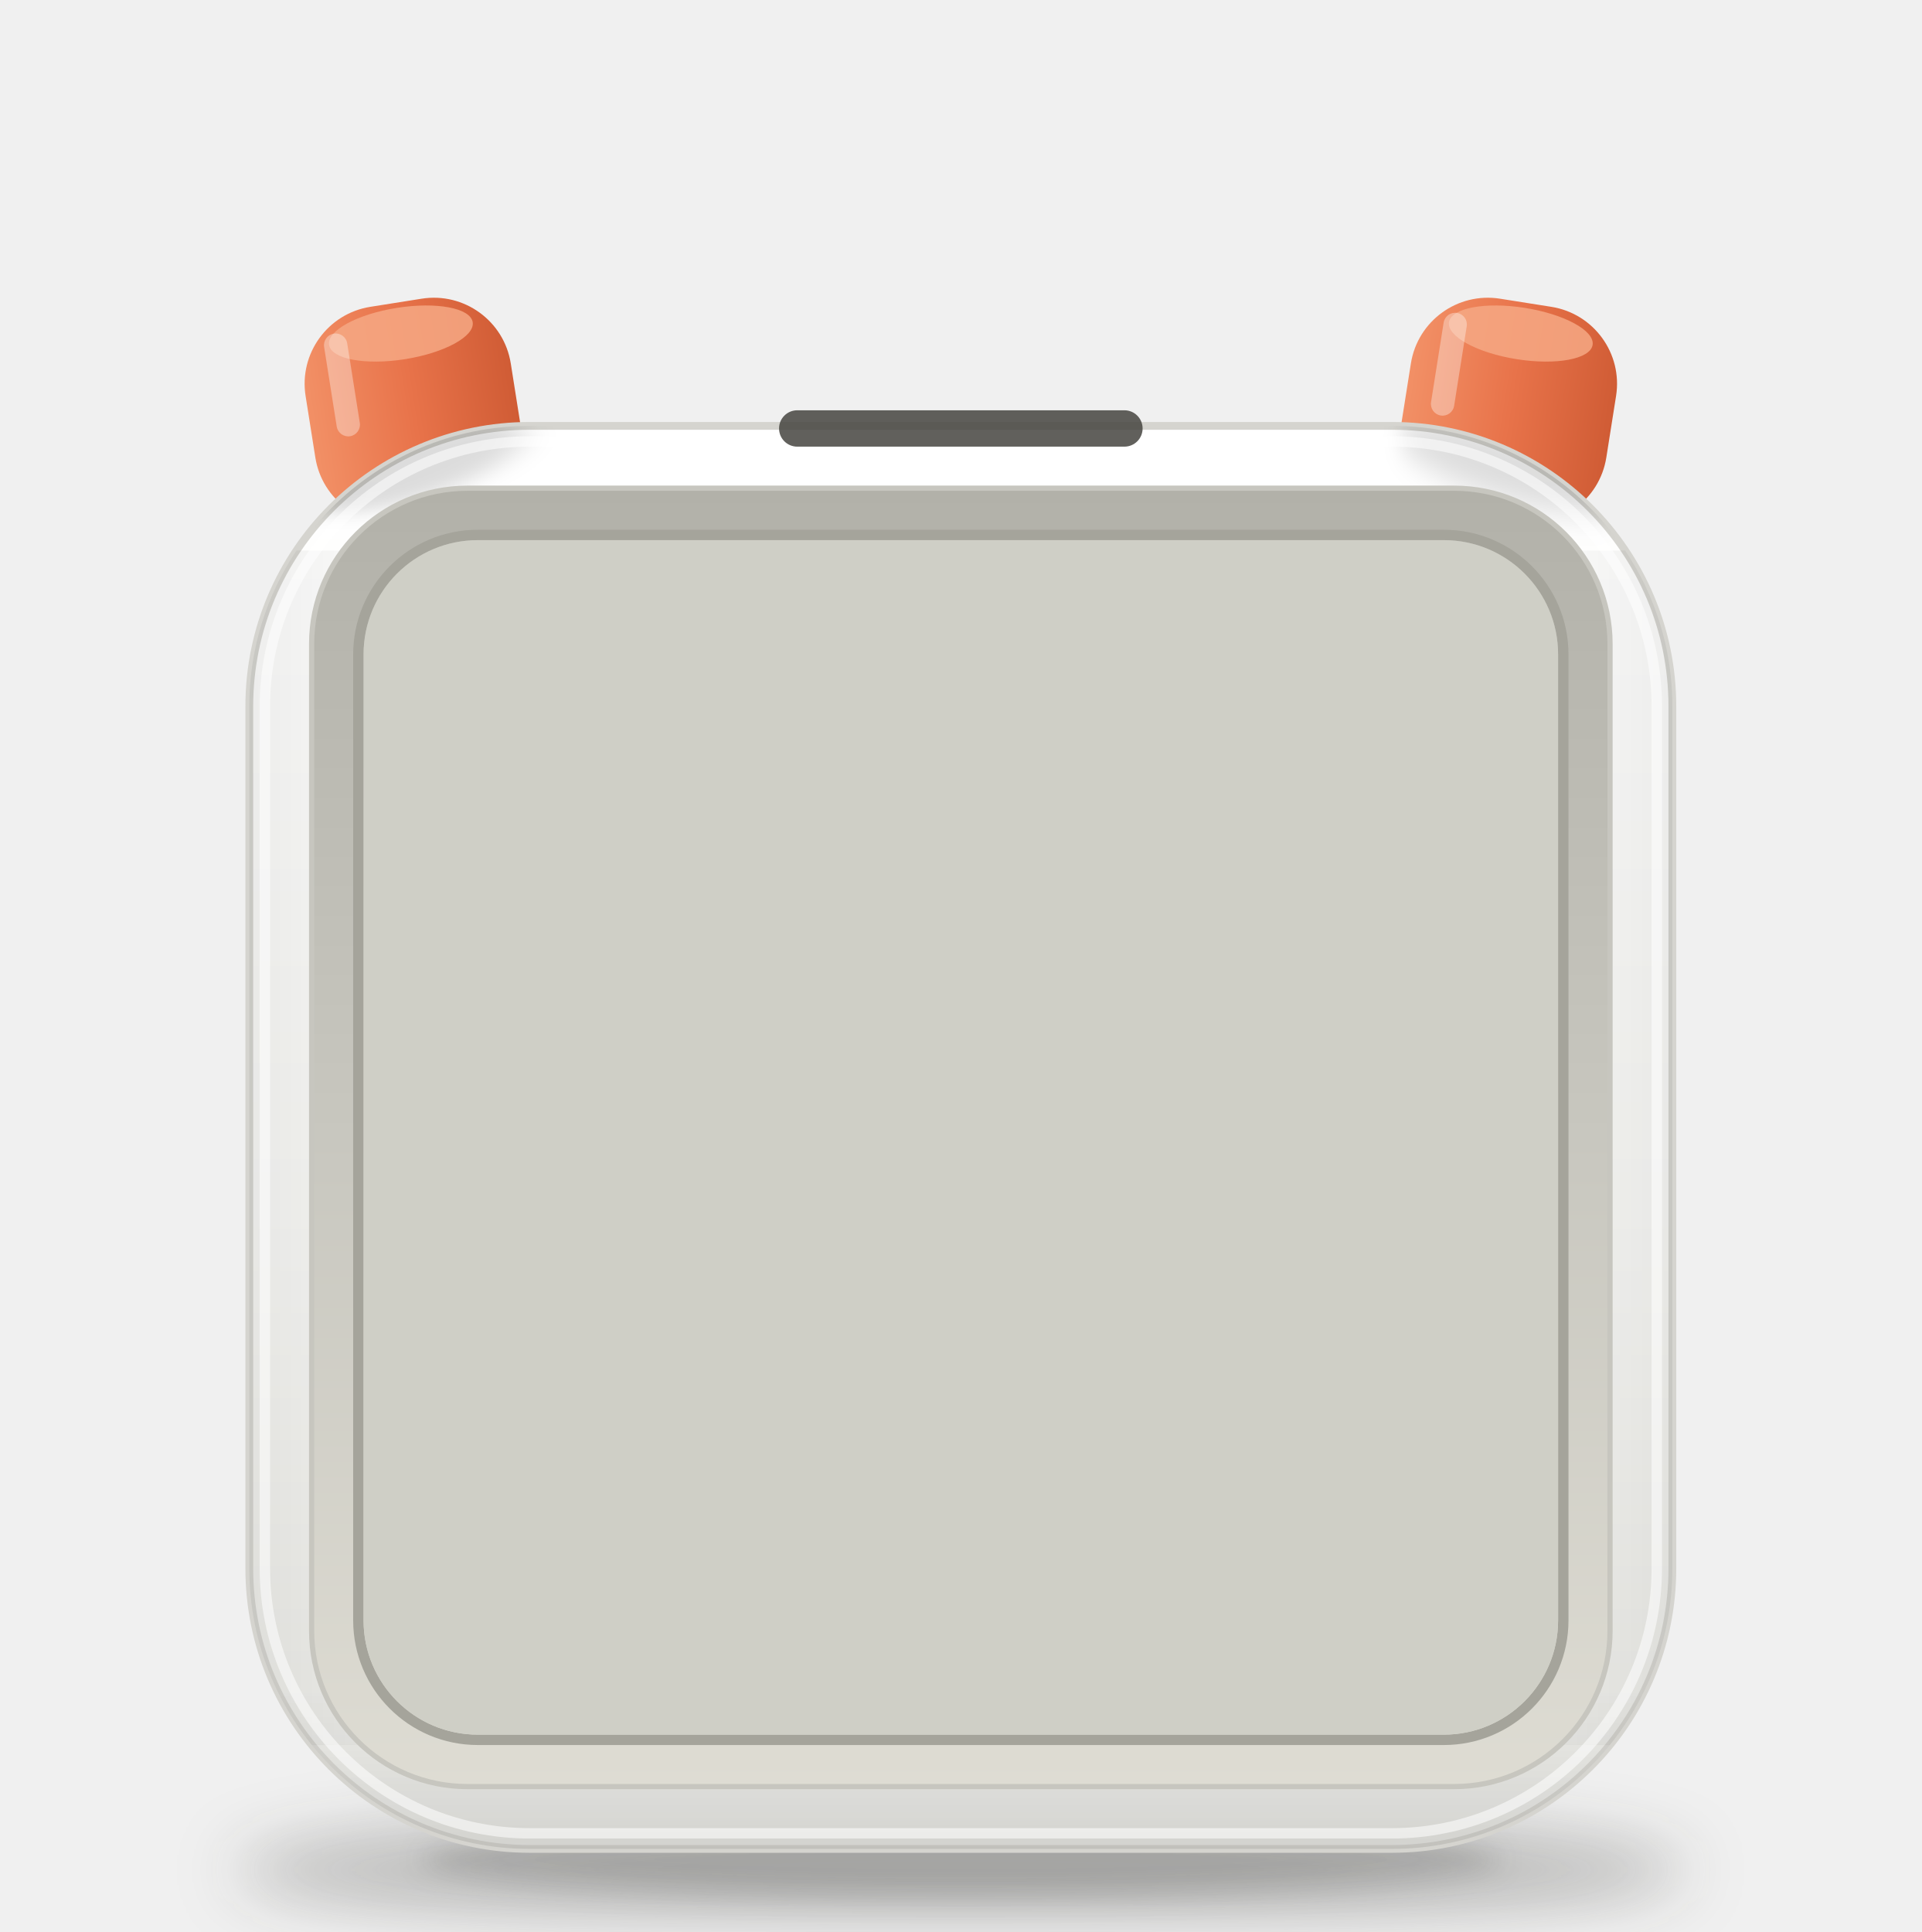
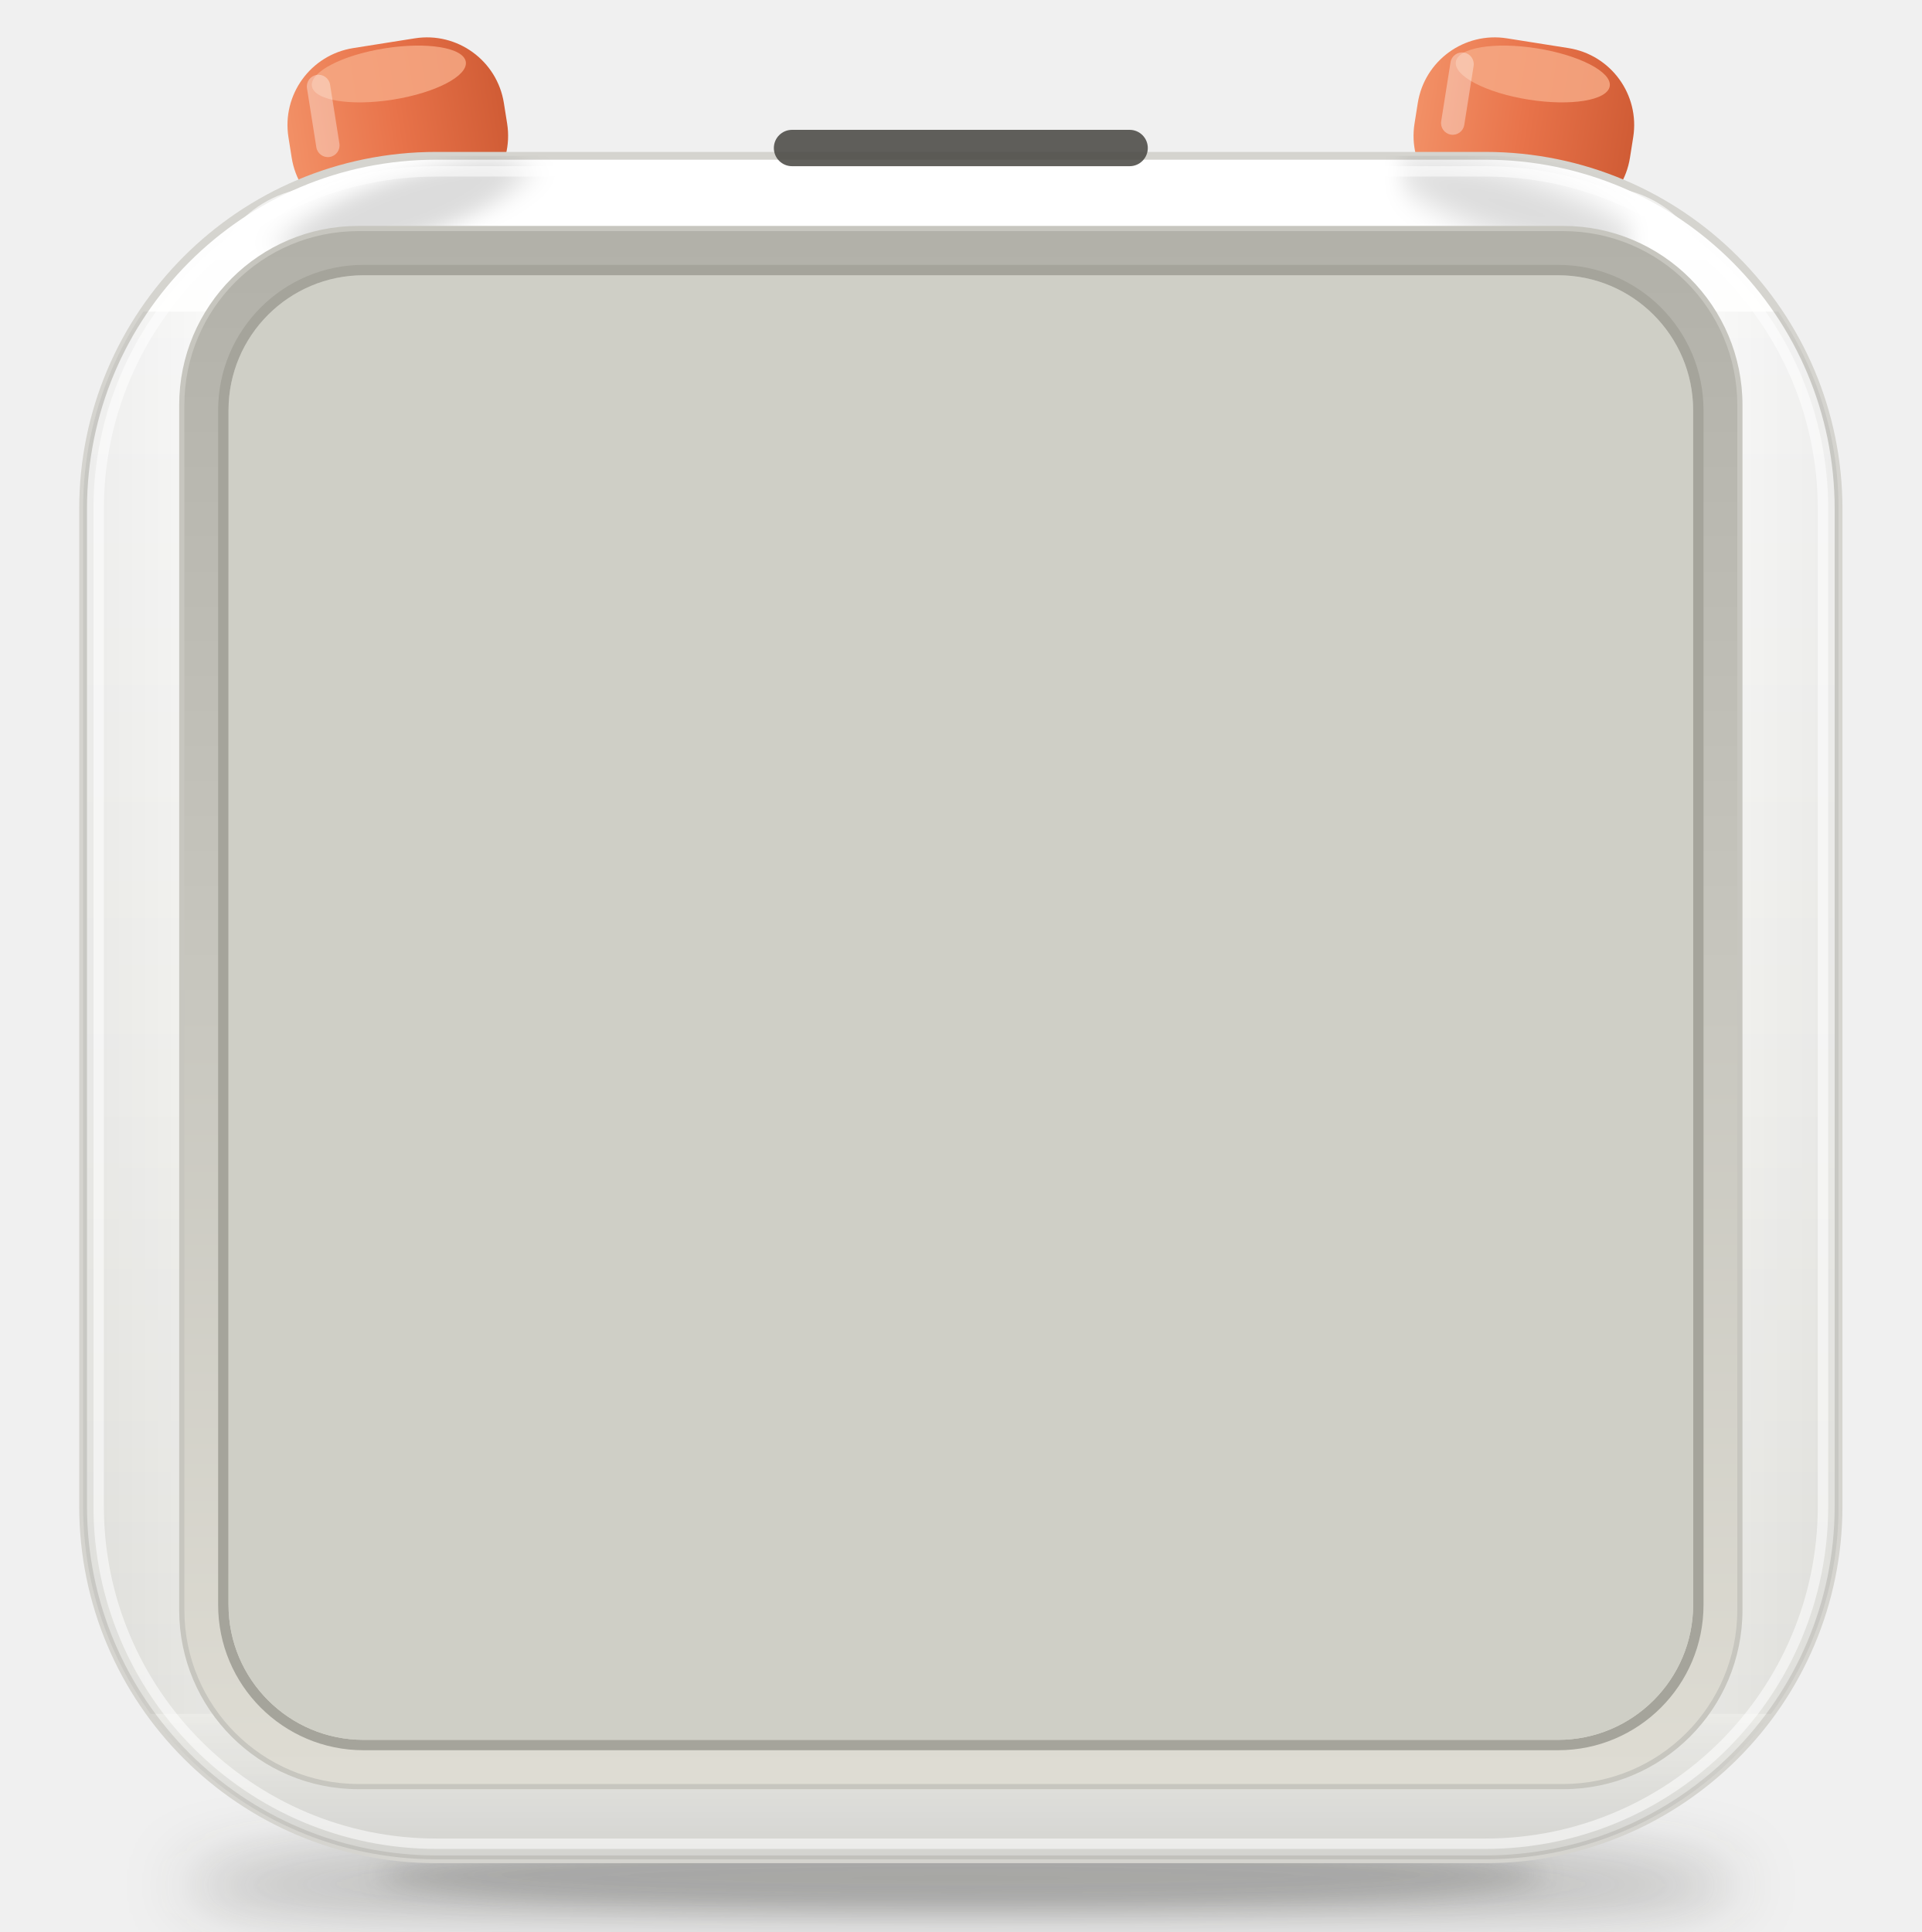
<svg xmlns="http://www.w3.org/2000/svg" width="370" height="372" viewBox="0 0 370 372">
  <defs>
    <linearGradient id="bodyGrad" x1="0" y1="0" x2="0" y2="1">
      <stop offset="0" stop-color="#ffffff" />
      <stop offset="0.55" stop-color="#f7f7f4" />
      <stop offset="1" stop-color="#e8e8e4" />
    </linearGradient>
    <linearGradient id="sheenGrad" x1="0" y1="0" x2="0" y2="1">
      <stop offset="0" stop-color="#ffffff" stop-opacity="0.9" />
      <stop offset="1" stop-color="#ffffff" stop-opacity="0" />
    </linearGradient>
    <linearGradient id="aoGrad" x1="0" y1="0" x2="0" y2="1">
      <stop offset="0" stop-color="#000000" stop-opacity="0" />
      <stop offset="1" stop-color="#000000" stop-opacity="0.09" />
    </linearGradient>
    <linearGradient id="sideGradL" x1="0" y1="0" x2="1" y2="0">
      <stop offset="0" stop-color="#000000" stop-opacity="0.06" />
      <stop offset="1" stop-color="#000000" stop-opacity="0" />
    </linearGradient>
    <linearGradient id="sideGradR" x1="0" y1="0" x2="1" y2="0">
      <stop offset="0" stop-color="#000000" stop-opacity="0" />
      <stop offset="1" stop-color="#000000" stop-opacity="0.06" />
    </linearGradient>
    <linearGradient id="bezelGrad" x1="0" y1="0" x2="0" y2="1">
      <stop offset="0" stop-color="#b2b1a9" />
      <stop offset="0.5" stop-color="#c8c7bf" />
      <stop offset="1" stop-color="#dedcd3" />
    </linearGradient>
    <linearGradient id="knobGrad" x1="0" y1="0" x2="1" y2="0">
      <stop offset="0" stop-color="#f29066" />
      <stop offset="0.5" stop-color="#e8734a" />
      <stop offset="1" stop-color="#d05c35" />
    </linearGradient>
    <filter id="blurBig" x="-40%" y="-200%" width="180%" height="500%">
      <feGaussianBlur stdDeviation="6" />
    </filter>
    <filter id="blurSmall" x="-60%" y="-200%" width="220%" height="500%">
      <feGaussianBlur stdDeviation="2.5" />
    </filter>
    <clipPath id="bodyClip">
-       <rect x="48" y="82" width="274" height="274" rx="54" ry="54" />
+       <rect x="16" y="30" width="338" height="328" rx="68" ry="68" />
    </clipPath>
  </defs>
-   <ellipse cx="185" cy="360" rx="140" ry="12" fill="#2b2b28" opacity="0.26" filter="url(#blurBig)" />
-   <ellipse cx="185" cy="358" rx="104" ry="7" fill="#2b2b28" opacity="0.18" filter="url(#blurSmall)" />
-   <g transform="rotate(-9 80 82)">
-     <rect x="60" y="58" width="40" height="42" rx="15" ry="15" fill="url(#knobGrad)" />
-     <ellipse cx="80" cy="64" rx="14" ry="5" fill="#f6a884" opacity="0.85" />
-     <rect x="65" y="62" width="4.5" height="20" rx="2.25" fill="#ffffff" opacity="0.35" />
+   <ellipse cx="185" cy="363" rx="150" ry="11" fill="#2b2b28" opacity="0.26" filter="url(#blurBig)" />
+   <ellipse cx="185" cy="361" rx="112" ry="7" fill="#2b2b28" opacity="0.18" filter="url(#blurSmall)" />
+   <g transform="rotate(-9 78 34)">
+     <rect x="57" y="8" width="42" height="34" rx="15" ry="15" fill="url(#knobGrad)" />
+     <ellipse cx="78" cy="14" rx="15" ry="5" fill="#f6a884" opacity="0.85" />
+     <rect x="62" y="12" width="4.5" height="16" rx="2.25" fill="#ffffff" opacity="0.35" />
  </g>
-   <g transform="rotate(9 290 82)">
-     <rect x="270" y="58" width="40" height="42" rx="15" ry="15" fill="url(#knobGrad)" />
-     <ellipse cx="290" cy="64" rx="14" ry="5" fill="#f6a884" opacity="0.85" />
-     <rect x="275" y="62" width="4.5" height="20" rx="2.25" fill="#ffffff" opacity="0.35" />
+   <g transform="rotate(9 292 34)">
+     <rect x="271" y="8" width="42" height="34" rx="15" ry="15" fill="url(#knobGrad)" />
+     <ellipse cx="292" cy="14" rx="15" ry="5" fill="#f6a884" opacity="0.85" />
+     <rect x="276" y="12" width="4.5" height="16" rx="2.25" fill="#ffffff" opacity="0.35" />
  </g>
-   <rect x="48" y="82" width="274" height="274" rx="54" ry="54" fill="url(#bodyGrad)" stroke="#d5d4cf" stroke-width="1.5" />
+   <rect x="16" y="30" width="338" height="328" rx="68" ry="68" fill="url(#bodyGrad)" stroke="#d5d4cf" stroke-width="1.5" />
  <g clip-path="url(#bodyClip)">
-     <rect x="66" y="88" width="238" height="40" rx="20" fill="url(#sheenGrad)" opacity="0.8" />
-     <rect x="48" y="326" width="274" height="30" fill="url(#aoGrad)" />
-     <rect x="48" y="106" width="32" height="230" fill="url(#sideGradL)" />
-     <rect x="290" y="106" width="32" height="230" fill="url(#sideGradR)" />
-     <ellipse cx="80" cy="90" rx="22" ry="6" fill="#000000" opacity="0.14" filter="url(#blurSmall)" transform="rotate(-18 80 90)" />
-     <ellipse cx="290" cy="90" rx="22" ry="6" fill="#000000" opacity="0.14" filter="url(#blurSmall)" transform="rotate(18 290 90)" />
+     <rect x="40" y="36" width="290" height="46" rx="22" fill="url(#sheenGrad)" opacity="0.8" />
+     <rect x="16" y="330" width="338" height="28" fill="url(#aoGrad)" />
+     <rect x="16" y="60" width="38" height="270" fill="url(#sideGradL)" />
+     <rect x="316" y="60" width="38" height="270" fill="url(#sideGradR)" />
+     <ellipse cx="78" cy="40" rx="24" ry="6" fill="#000000" opacity="0.14" filter="url(#blurSmall)" transform="rotate(-18 78 40)" />
+     <ellipse cx="292" cy="40" rx="24" ry="6" fill="#000000" opacity="0.14" filter="url(#blurSmall)" transform="rotate(18 292 40)" />
  </g>
  <g clip-path="url(#bodyClip)">
-     <rect x="51" y="85" width="268" height="268" rx="51" ry="51" fill="none" stroke="#ffffff" stroke-width="2" opacity="0.55" />
+     <rect x="19" y="33" width="332" height="322" rx="65" ry="65" fill="none" stroke="#ffffff" stroke-width="2" opacity="0.55" />
  </g>
-   <rect x="150" y="79" width="70" height="7" rx="3.5" fill="#45443f" opacity="0.85" />
-   <rect x="152" y="86.5" width="66" height="1.6" rx="0.8" fill="#ffffff" opacity="0.5" />
-   <rect x="60" y="94" width="250" height="250" rx="30" ry="30" fill="url(#bezelGrad)" stroke="#c7c6bf" stroke-width="1" />
-   <rect x="69" y="103" width="232" height="232" rx="23" ry="23" fill="none" stroke="#a5a49b" stroke-width="2" />
-   <rect x="70" y="104" width="230" height="230" rx="22" ry="22" fill="#cfcfc6" />
+   <rect x="149" y="25" width="72" height="7" rx="3.5" fill="#45443f" opacity="0.85" />
+   <rect x="151" y="32.5" width="68" height="1.6" rx="0.8" fill="#ffffff" opacity="0.5" />
+   <rect x="35" y="44" width="300" height="300" rx="34" ry="34" fill="url(#bezelGrad)" stroke="#c7c6bf" stroke-width="1" />
+   <rect x="43" y="52" width="284" height="284" rx="27" ry="27" fill="none" stroke="#a5a49b" stroke-width="2" />
+   <rect x="44" y="53" width="282" height="282" rx="26" ry="26" fill="#cfcfc6" />
</svg>
